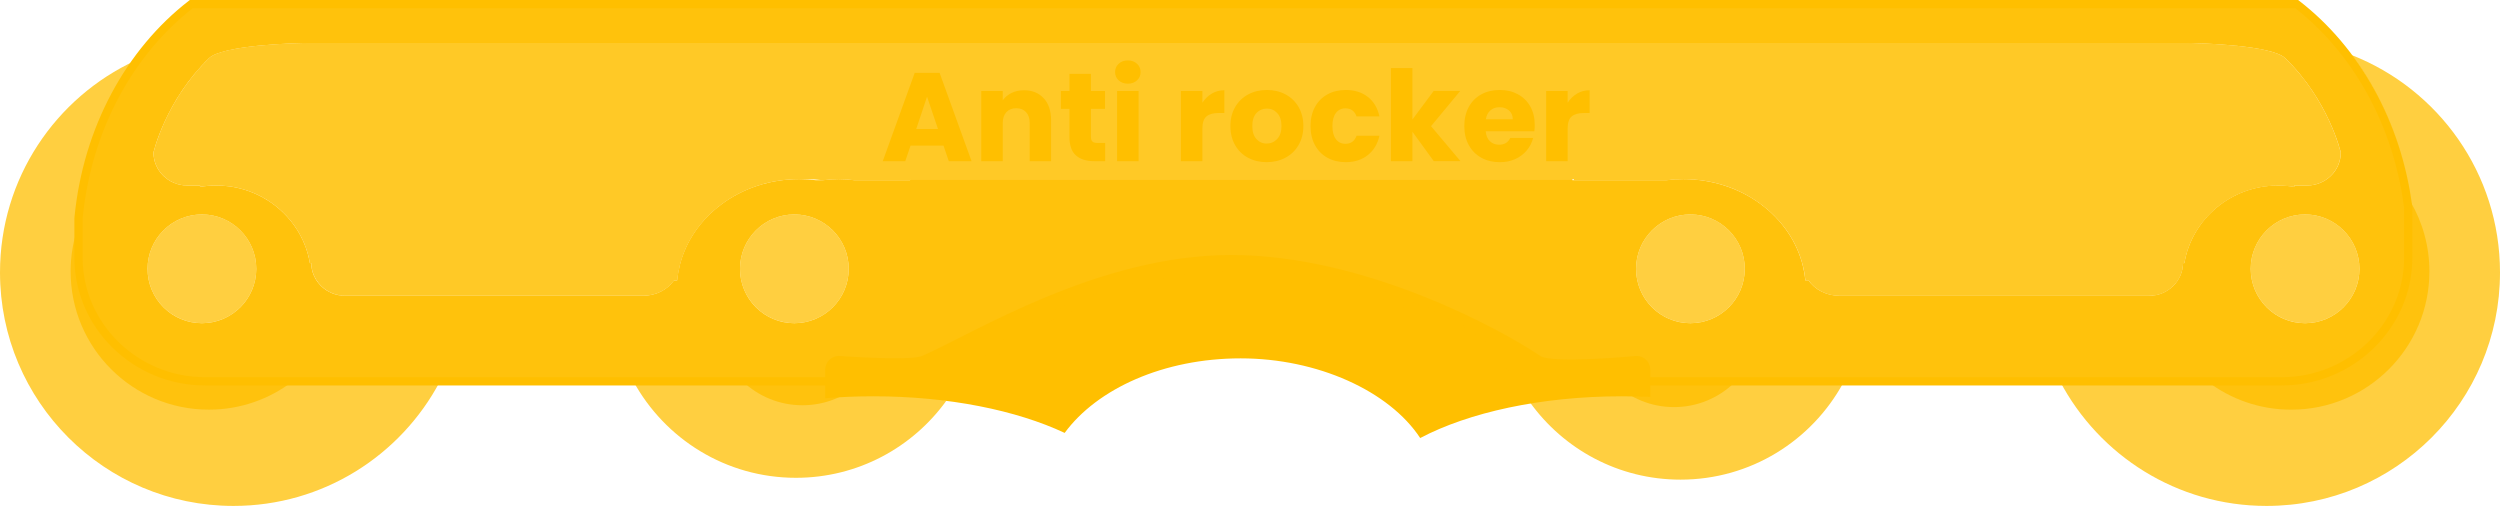
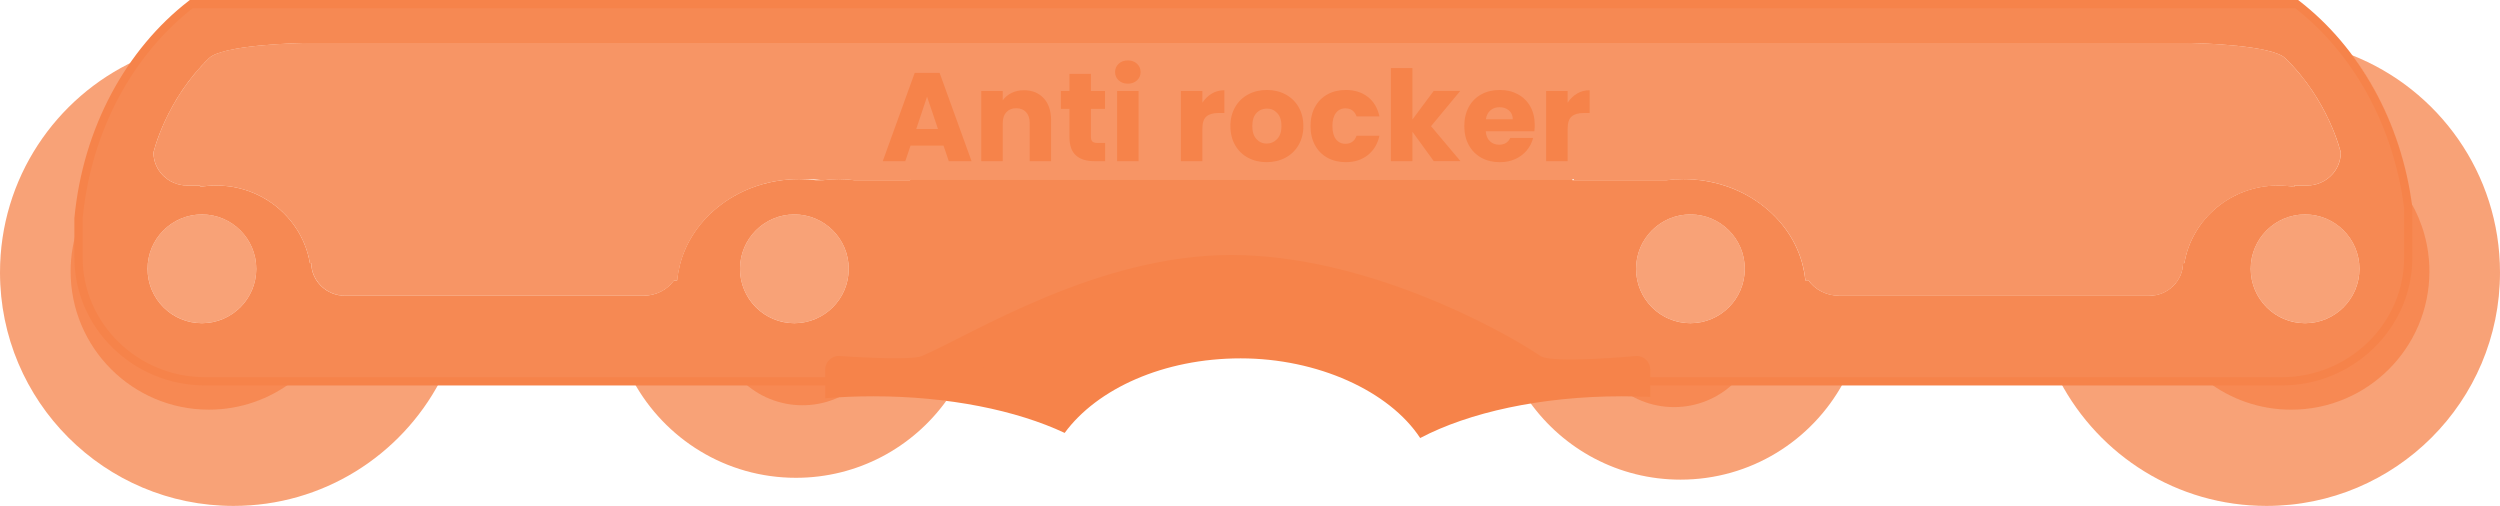
<svg xmlns="http://www.w3.org/2000/svg" viewBox="0 0 909.42 184.04">
  <defs>
-     <style>.d{opacity:.8;}.d,.e,.f,.g,.h{fill:#ffbf00;}.e{opacity:.95;}.i{fill:none;stroke:#ffbf00;stroke-miterlimit:10;stroke-width:3px;}.j,.g{opacity:.75;}.h{opacity:.85;}</style>
+     <style>.d{opacity:.8;}
+ .d,.e,.f,.g,.h{fill:#F6834A;}
+ .e{opacity:.95;}
+ .i{fill:none;stroke:#F6834A ;stroke-miterlimit:10;stroke-width:3px;}
+ .j,.g{opacity:.75;}.h{opacity:.85;}
+ </style>
  </defs>
  <g id="a" />
  <g id="b">
    <g id="c">
      <g>
        <path class="e" d="M835.47,1.5H69.57C47.22,18.79,31.67,46.92,28.56,79.4v14.31c0,24.75,20.71,45,46.02,45H351.19c18.42-22.6,56.39-38.18,100.34-38.42,9.62,.05,18.97,.73,27.94,1.96,32.69,4.87,59.83,18.43,74.53,36.46h276.03c25.31,0,46.02-20.25,46.02-45v-18.15c-3.92-30.85-19.1-57.46-40.56-74.06ZM73.45,117.57c-10.93,0-19.78-8.86-19.78-19.78s8.86-19.78,19.78-19.78,19.78,8.86,19.78,19.78-8.86,19.78-19.78,19.78Zm215.51,0c-10.93,0-19.78-8.86-19.78-19.78s8.86-19.78,19.78-19.78,19.78,8.86,19.78,19.78-8.86,19.78-19.78,19.78Zm325.96,0c-10.93,0-19.78-8.86-19.78-19.78s8.86-19.78,19.78-19.78,19.78,8.86,19.78,19.78-8.86,19.78-19.78,19.78Zm179.68-21.86h-.49c-.07,6.54-5.56,11.87-12.27,11.87h-112.77c-4.68,0-8.81-2.22-11.18-5.55h-1.17c-.11-1.15-.28-2.29-.49-3.42-.16-.53-.28-1.08-.35-1.63-4.3-18.17-22.16-31.81-43.56-31.81-2.02,0-4.01,.14-5.96,.37h-34.37v-.37h-240.94v.37h-20.47c-1.8-.24-3.64-.37-5.51-.37s-3.74,.13-5.55,.37h-2.84c-1.95-.24-3.94-.37-5.96-.37-21.4,0-39.26,13.63-43.56,31.81-.07,.56-.2,1.1-.35,1.63-.21,1.12-.38,2.26-.49,3.42h-1.17c-2.37,3.33-6.49,5.55-11.18,5.55H125.48c-6.7,0-12.19-5.33-12.27-11.87h-.49c-2.72-16.02-16.95-28.23-34.1-28.23-2.01,0-3.97,.18-5.89,.5,0-.17,.03-.33,.04-.5h-4.68c-6.75,0-12.27-5.4-12.27-12,0,0,4.38-18.97,20.23-34.32,4.8-4.64,30.2-5.53,36.95-5.53H794.33c6.75,0,32.15,.88,36.95,5.53,15.86,15.36,20.23,34.32,20.23,34.32,0,6.6-5.52,12-12.27,12h-4.68c.01,.17,.04,.33,.04,.5-1.91-.32-3.88-.5-5.89-.5-17.15,0-31.38,12.21-34.1,28.23Zm43.91,21.86c-10.93,0-19.78-8.86-19.78-19.78s8.86-19.78,19.78-19.78,19.78,8.86,19.78,19.78-8.86,19.78-19.78,19.78Z" />
        <g class="j">
          <circle class="f" cx="73.45" cy="97.78" r="19.78" />
          <circle class="f" cx="288.96" cy="97.78" r="19.78" />
          <circle class="f" cx="614.92" cy="97.78" r="19.78" />
          <circle class="f" cx="838.51" cy="97.78" r="19.78" />
        </g>
        <path class="h" d="M834.57,67.73c0-.08-.01-.17-.02-.25h4.68c2.95,0,5.67-1.03,7.79-2.75,.3-.24,.59-.5,.87-.78,.56-.54,1.06-1.14,1.5-1.78,.44-.64,.82-1.32,1.13-2.04,.62-1.43,.97-3.01,.97-4.66,0,0-.62-2.67-2.22-6.81-.13-.35-.27-.7-.42-1.07-.3-.73-.62-1.5-.97-2.3-1.24-2.8-2.85-6.01-4.9-9.38-2.93-4.82-6.76-9.97-11.72-14.77-4.8-4.64-30.2-5.53-36.95-5.53H113c-6.75,0-32.15,.88-36.95,5.53-1.43,1.39-2.77,2.81-4.02,4.24-.11,.13-.22,.26-.33,.39-.55,.64-1.08,1.28-1.6,1.92-1.56,1.94-2.97,3.89-4.23,5.8-.34,.51-.66,1.02-.98,1.52-2.01,3.21-3.63,6.3-4.9,9.05-.19,.42-.38,.83-.55,1.23-.35,.8-.68,1.57-.97,2.3-.15,.37-.29,.72-.42,1.07-1.61,4.14-2.22,6.81-2.22,6.81,0,1.65,.35,3.22,.97,4.66,.62,1.43,1.52,2.73,2.64,3.82,.56,.54,1.16,1.04,1.82,1.47,1.96,1.3,4.32,2.06,6.85,2.06h4.68c0,.08-.01,.17-.02,.25,0,.08-.02,.16-.02,.25,.96-.16,1.93-.29,2.91-.37,.98-.08,1.97-.13,2.98-.13,5.36,0,10.43,1.19,14.96,3.32,.45,.21,.9,.44,1.34,.67,.88,.46,1.74,.96,2.58,1.5,2.51,1.6,4.78,3.51,6.78,5.67,4.33,4.69,7.33,10.57,8.44,17.07h.49c0,.48,.05,.95,.11,1.41,.22,1.66,.8,3.22,1.65,4.6,2.15,3.5,6.06,5.86,10.51,5.86h108.52c4.68,0,8.81-2.22,11.17-5.55h1.17c.11-1.15,.28-2.29,.49-3.42,.16-.53,.28-1.08,.35-1.63,4.3-18.17,22.16-31.81,43.56-31.81,.37,0,.73,.03,1.1,.04,.41-.01,.82-.03,1.23-.03,.09,0,.17,0,.26,0,2.01,0,3.98,.14,5.92,.37h.29c1.82-.24,3.67-.37,5.55-.37s3.71,.14,5.51,.37h20.47v-.37h241.44v.37h33.86c1.25-.15,2.52-.24,3.8-.3,.63-.03,1.26-.06,1.9-.06,.09,0,.17,0,.26,0,.03,0,.06,0,.1,0,.04,0,.07,0,.11,0,10.36,0,19.88,3.25,27.42,8.69,7.97,5.7,13.73,13.82,15.93,23.12,.07,.56,.2,1.1,.35,1.63,.21,1.12,.38,2.26,.49,3.42h1.17c2.37,3.33,6.49,5.55,11.17,5.55h112.77c4.1,0,7.73-1.99,9.96-5.03,1.42-1.94,2.28-4.29,2.3-6.83h.49c.77-4.5,2.44-8.71,4.84-12.42,.53-.83,1.1-1.63,1.7-2.4,.44-.57,.91-1.12,1.38-1.66,.5-.56,1.01-1.12,1.54-1.65,1.74-1.73,3.67-3.28,5.76-4.61,.84-.53,1.7-1.03,2.58-1.5,.44-.23,.89-.45,1.34-.67,4.53-2.13,9.6-3.32,14.96-3.32,1,0,2,.04,2.98,.13s1.95,.21,2.91,.37c0-.08-.01-.17-.02-.25Z" />
        <path class="g" d="M314.62,143.02c-4.73,0-9.35,.19-13.84,.56v-4.87h-70.38c11.44,20.91,33.62,35.1,59.14,35.1,22.55,0,42.51-11.08,54.75-28.09-9.11-1.73-19.14-2.7-29.67-2.7Z" />
        <path class="d" d="M270.15,138.71c5.66,5.4,13.32,8.71,21.76,8.71s16.1-3.32,21.76-8.71h-43.53Z" />
        <path class="g" d="M586.24,143.69c4.73,0,9.35,.19,13.84,.56v-4.87h70.38c-11.44,20.91-33.62,35.1-59.14,35.1-22.55,0-42.51-11.08-54.75-28.09,9.11-1.73,19.14-2.7,29.67-2.7Z" />
        <path class="d" d="M630.72,139.38c-5.66,5.4-13.32,8.71-21.76,8.71-8.44,0-16.1-3.32-21.76-8.71h43.53Z" />
        <path class="g" d="M855.43,20.01c11.39,15.3,19.18,34.43,21.8,55.55v18.15c0,24.75-20.25,45-45,45h-82.87c14.24,26.95,42.53,45.33,75.13,45.33,46.91,0,84.93-38.03,84.93-84.93,0-35.99-22.39-66.72-53.99-79.09Z" />
        <path class="g" d="M73.56,138.71c-24.75,0-45-20.25-45-45v-14.31c2.03-21.74,9.52-41.52,20.8-57.41C20.23,35.44,0,64.9,0,99.11c0,46.91,38.03,84.93,84.93,84.93,32.6,0,60.9-18.38,75.13-45.33H73.56Z" />
        <path class="d" d="M73.56,138.71c-24.75,0-45-20.25-45-45v-11.73c-1.85,5.24-2.87,10.88-2.87,16.75,0,27.78,22.52,50.29,50.29,50.29,11.48,0,22.05-3.85,30.51-10.32h-32.93Z" />
        <path class="d" d="M876.94,73.49c.1,.69,.2,1.38,.28,2.07v18.15c0,24.75-20.25,45-45,45h-29.28c8.46,6.47,19.04,10.32,30.51,10.32,27.78,0,50.29-22.52,50.29-50.29,0-9.2-2.48-17.82-6.8-25.24Z" />
        <path class="f" d="M317.71,144.16c27.37,0,52.08,5.11,69.58,13.32,11.79-16.08,36.03-27.12,64.02-27.12s54.07,11.89,65.31,28.98c17.63-9.29,43.93-15.18,73.31-15.18,3.51,0,6.98,.09,10.4,.25v-9.93c0-2.75-2.25-5-5-5,0,0-30.74,2.9-35.01,0-14.45-9.79-63.92-36.72-112.44-36.72s-93.79,28.62-112.44,36.72c-4.37,1.9-30.27,0-30.27,0-2.75,0-5,2.25-5,5v10.39c5.68-.47,11.54-.71,17.53-.71Z" />
        <path class="i" d="M835.47,1.5H69.57C47.22,18.79,31.67,46.92,28.56,79.4v14.31c0,24.75,20.71,45,46.02,45H351.19c18.57-22.78,57-38.44,101.4-38.44s82.84,15.65,101.4,38.44h276.03c25.31,0,46.02-20.25,46.02-45v-18.15c-3.92-30.85-19.1-57.46-40.56-74.06Z" />
      </g>
      <g>
        <path class="f" d="M343.22,52.96h-11.99l-1.92,5.67h-8.19l11.62-32.12h9.06l11.62,32.12h-8.28l-1.92-5.67Zm-2.01-6.04l-3.98-11.76-3.93,11.76h7.92Z" />
        <path class="f" d="M379.67,35.73c1.78,1.94,2.68,4.6,2.68,7.98v14.92h-7.78v-13.86c0-1.71-.44-3.03-1.33-3.98-.88-.95-2.07-1.42-3.57-1.42s-2.68,.47-3.57,1.42c-.89,.95-1.33,2.27-1.33,3.98v13.86h-7.82v-25.53h7.82v3.39c.79-1.13,1.86-2.02,3.2-2.68,1.34-.66,2.85-.98,4.53-.98,2.99,0,5.38,.97,7.16,2.91Z" />
        <path class="f" d="M402.02,52v6.63h-3.98c-2.84,0-5.05-.69-6.63-2.08-1.59-1.39-2.38-3.65-2.38-6.79v-10.16h-3.11v-6.5h3.11v-6.22h7.82v6.22h5.12v6.5h-5.12v10.25c0,.76,.18,1.31,.55,1.65,.37,.34,.98,.5,1.83,.5h2.79Z" />
        <path class="f" d="M406.93,29.23c-.87-.81-1.3-1.81-1.3-3s.43-2.23,1.3-3.04c.87-.81,1.99-1.21,3.36-1.21s2.45,.41,3.32,1.21c.87,.81,1.3,1.82,1.3,3.04s-.43,2.19-1.3,3c-.87,.81-1.98,1.21-3.32,1.21s-2.49-.4-3.36-1.21Zm7.25,3.87v25.53h-7.82v-25.53h7.82Z" />
        <path class="f" d="M440.81,34.04c1.37-.81,2.9-1.21,4.58-1.21v8.28h-2.15c-1.95,0-3.42,.42-4.39,1.26-.98,.84-1.46,2.31-1.46,4.42v11.85h-7.82v-25.53h7.82v4.25c.92-1.4,2.06-2.51,3.43-3.32Z" />
        <path class="f" d="M454.01,57.39c-2-1.07-3.57-2.59-4.71-4.58-1.14-1.98-1.72-4.3-1.72-6.95s.58-4.93,1.74-6.93,2.75-3.53,4.76-4.6c2.01-1.07,4.27-1.6,6.77-1.6s4.76,.53,6.77,1.6c2.01,1.07,3.6,2.6,4.76,4.6,1.16,2,1.74,4.31,1.74,6.93s-.59,4.93-1.76,6.93c-1.17,2-2.78,3.53-4.8,4.6-2.03,1.07-4.29,1.6-6.79,1.6s-4.75-.53-6.75-1.6Zm10.57-6.82c1.05-1.1,1.58-2.67,1.58-4.71s-.51-3.62-1.53-4.71c-1.02-1.1-2.28-1.65-3.77-1.65s-2.79,.54-3.8,1.62-1.51,2.66-1.51,4.74,.5,3.61,1.49,4.71c.99,1.1,2.23,1.65,3.73,1.65s2.77-.55,3.82-1.65Z" />
        <path class="f" d="M478.35,38.91c1.08-1.98,2.59-3.51,4.53-4.58,1.94-1.07,4.16-1.6,6.66-1.6,3.2,0,5.88,.84,8.03,2.52,2.15,1.68,3.56,4.04,4.23,7.09h-8.33c-.7-1.95-2.06-2.93-4.07-2.93-1.43,0-2.58,.56-3.43,1.67s-1.28,2.71-1.28,4.78,.43,3.67,1.28,4.78,2,1.67,3.43,1.67c2.01,0,3.37-.98,4.07-2.93h8.33c-.67,2.99-2.09,5.34-4.25,7.05-2.17,1.71-4.83,2.56-8.01,2.56-2.5,0-4.72-.53-6.66-1.6-1.94-1.07-3.45-2.59-4.53-4.58-1.08-1.98-1.62-4.3-1.62-6.95s.54-4.97,1.62-6.96Z" />
        <path class="f" d="M521.57,58.63l-7.78-10.71v10.71h-7.82V24.77h7.82v18.71l7.73-10.39h9.65l-10.61,12.81,10.71,12.72h-9.7Z" />
        <path class="f" d="M558.17,47.74h-17.71c.12,1.59,.63,2.8,1.53,3.64,.9,.84,2.01,1.26,3.32,1.26,1.95,0,3.31-.82,4.07-2.47h8.33c-.43,1.68-1.2,3.19-2.31,4.53-1.11,1.34-2.51,2.39-4.19,3.16-1.68,.76-3.55,1.14-5.63,1.14-2.5,0-4.73-.53-6.68-1.6-1.95-1.07-3.48-2.59-4.58-4.58-1.1-1.98-1.65-4.3-1.65-6.95s.54-4.97,1.62-6.96c1.08-1.98,2.6-3.51,4.55-4.58,1.95-1.07,4.19-1.6,6.73-1.6s4.67,.52,6.59,1.56c1.92,1.04,3.42,2.52,4.51,4.44,1.08,1.92,1.62,4.16,1.62,6.73,0,.73-.05,1.5-.14,2.29Zm-7.87-4.35c0-1.34-.46-2.41-1.37-3.2-.92-.79-2.06-1.19-3.43-1.19s-2.42,.38-3.32,1.14c-.9,.76-1.46,1.85-1.67,3.25h9.79Z" />
        <path class="f" d="M573.68,34.04c1.37-.81,2.9-1.21,4.58-1.21v8.28h-2.15c-1.95,0-3.42,.42-4.39,1.26-.98,.84-1.46,2.31-1.46,4.42v11.85h-7.82v-25.53h7.82v4.25c.92-1.4,2.06-2.51,3.43-3.32Z" />
      </g>
    </g>
  </g>
</svg>
